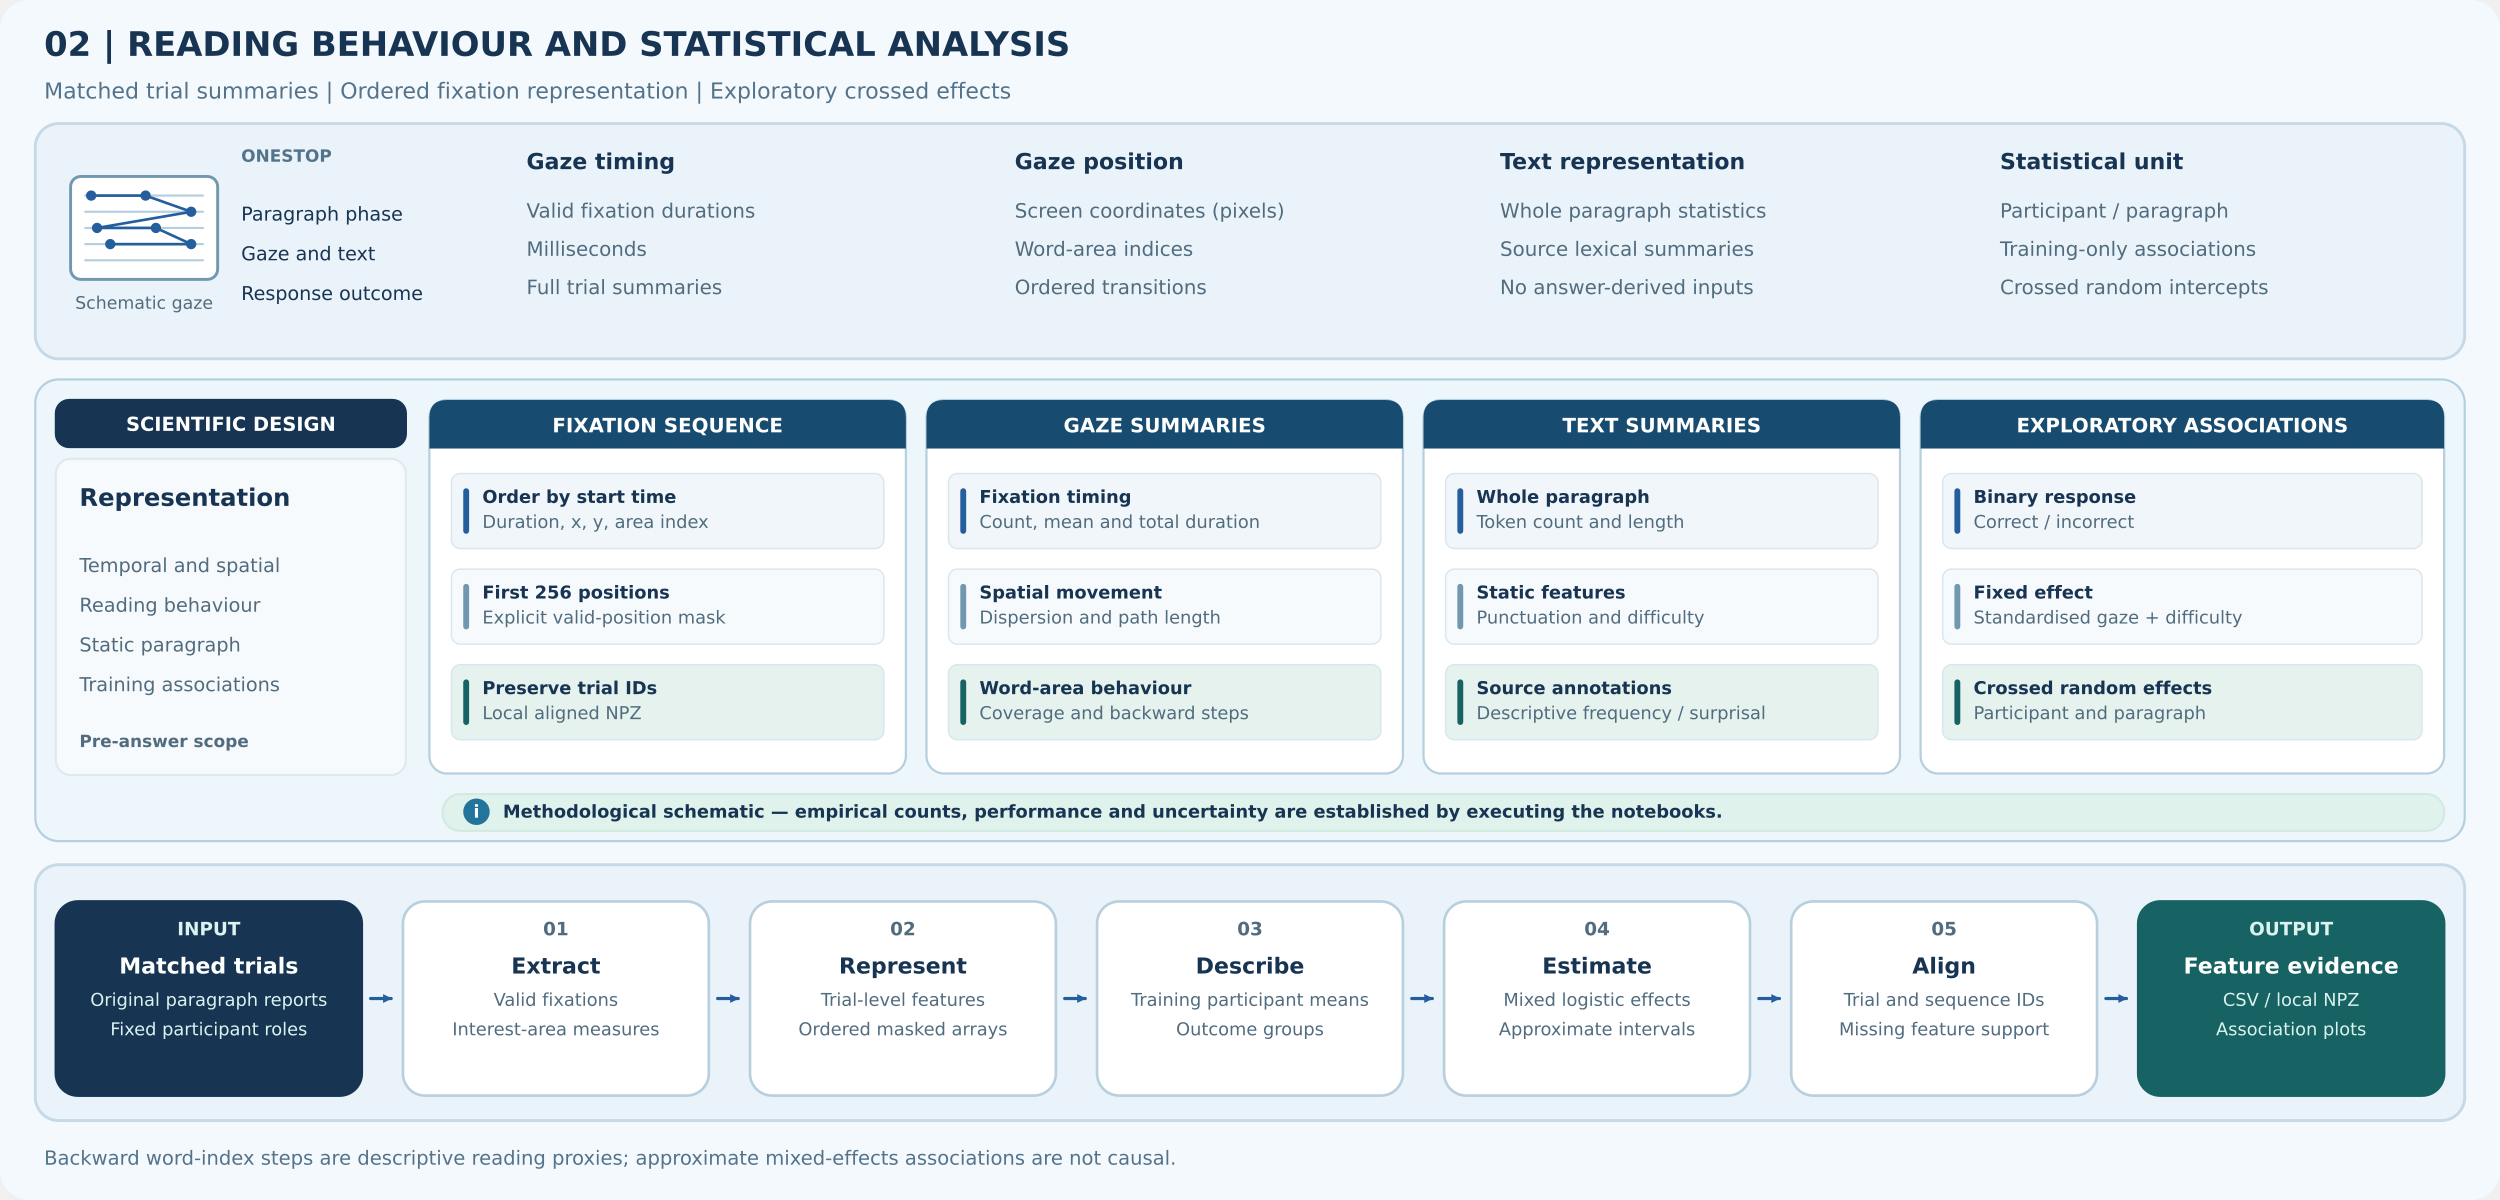
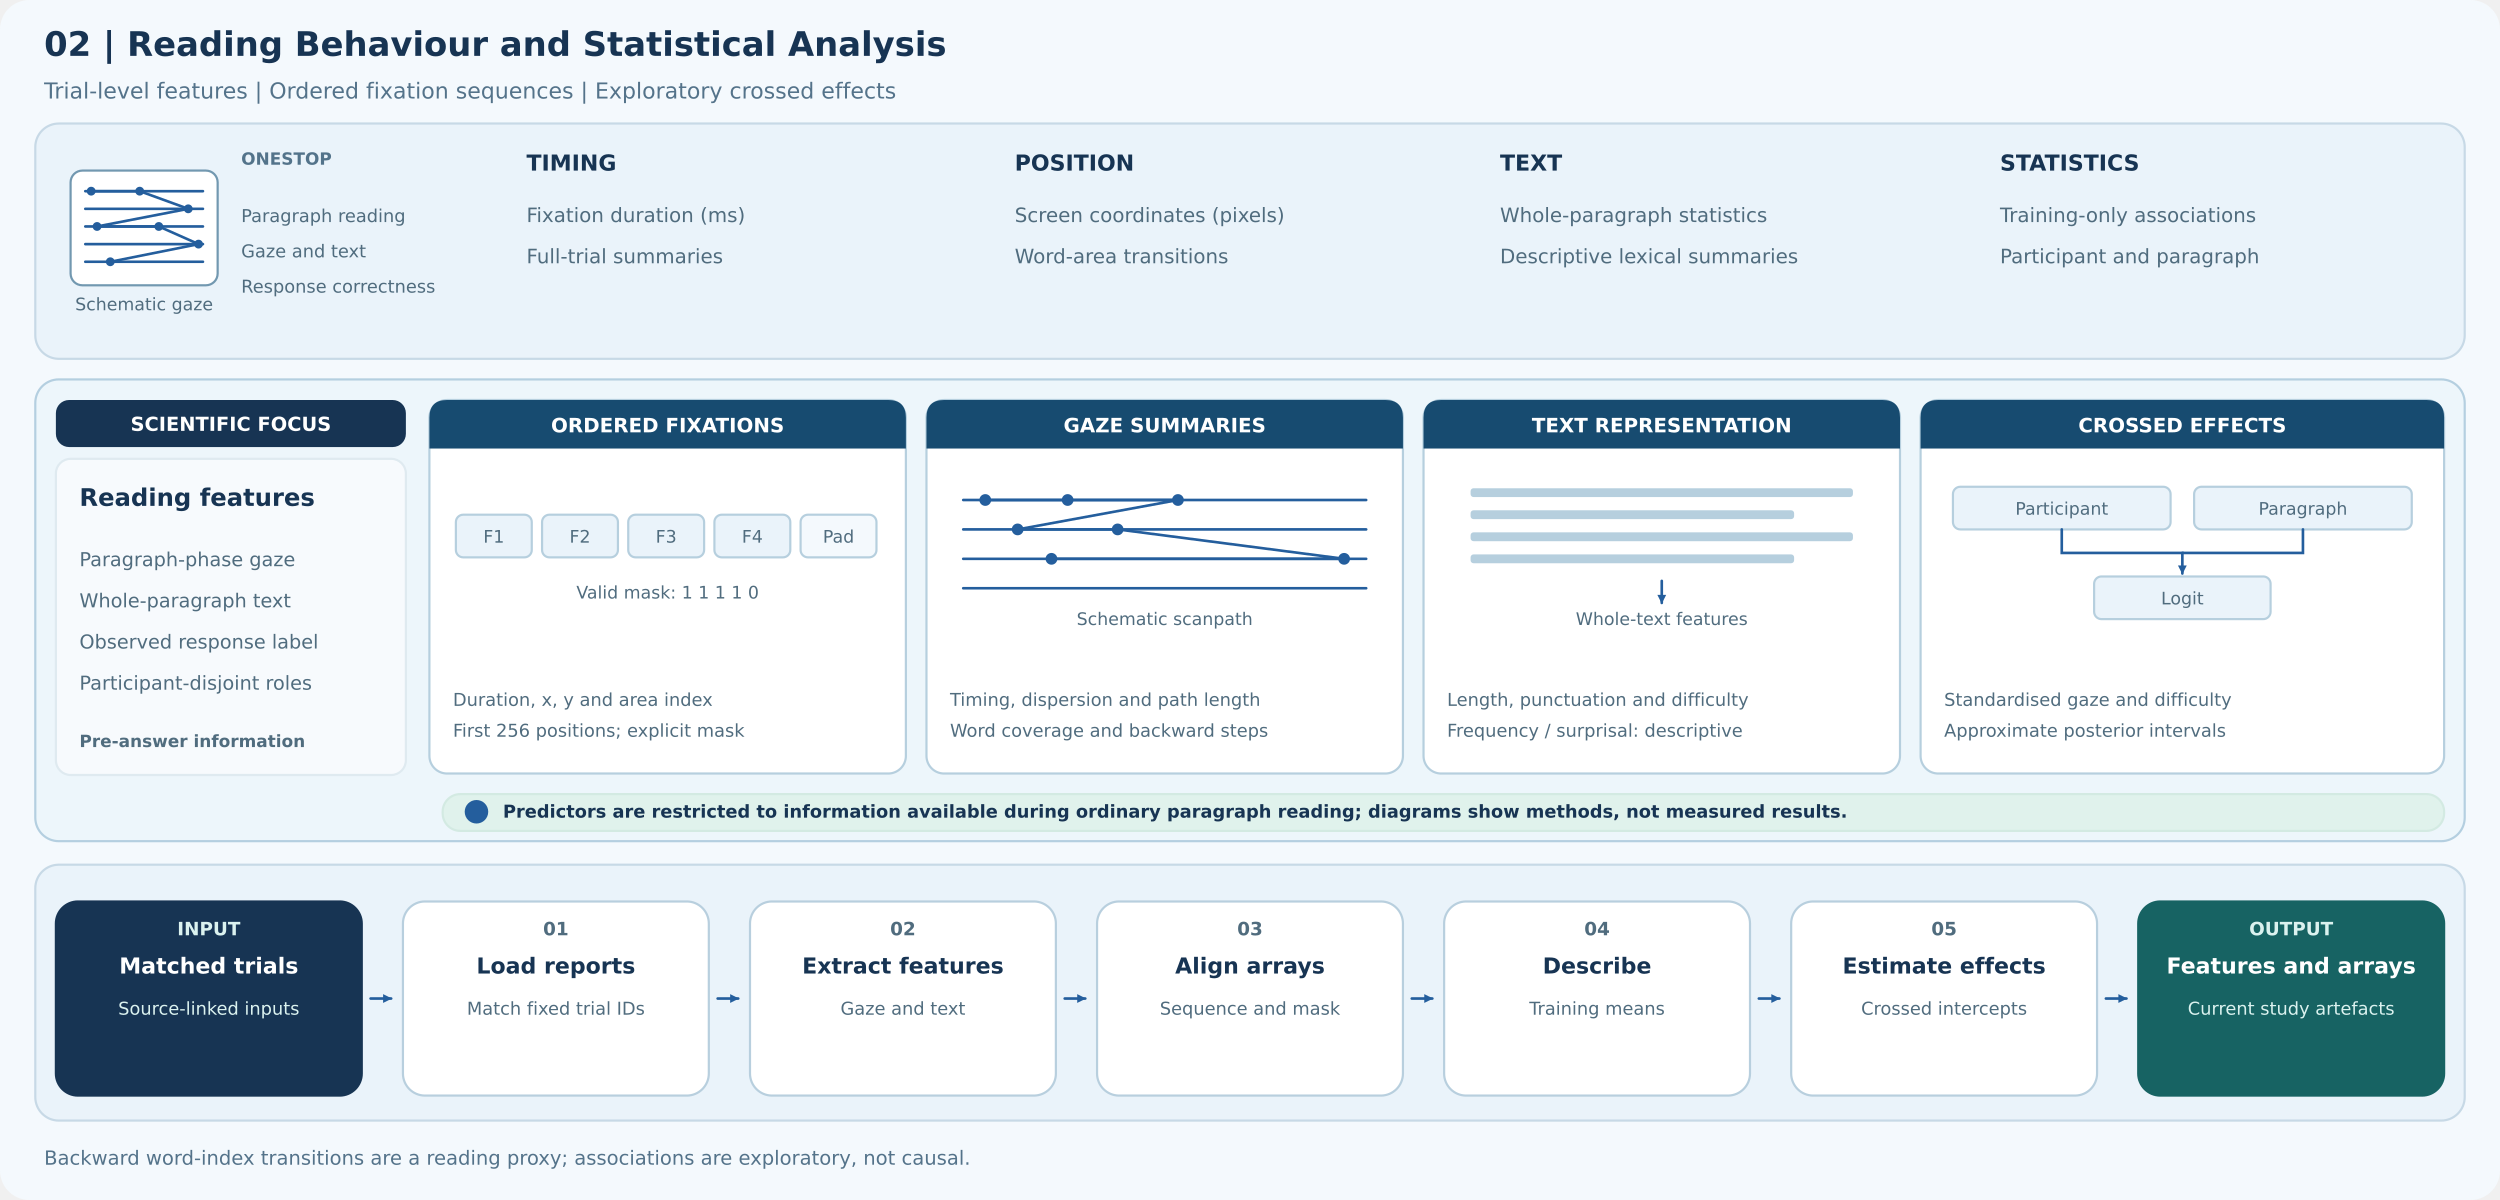
<svg xmlns="http://www.w3.org/2000/svg" width="1700" height="816" viewBox="0 0 1700 816" role="img" aria-labelledby="title desc">
  <defs>
    <marker id="arr" markerUnits="userSpaceOnUse" markerWidth="6" markerHeight="6" refX="5.5" refY="3" orient="auto">
      <path d="M0 0 L6 3 L0 6 Z" fill="#245E9D" />
    </marker>
  </defs>
-   <style>text{font-family:DejaVu Sans,Arial,sans-serif}.title{font-size:23px;font-weight:700;fill:#173453}.sub{font-size:15px;fill:#54738A}.source{font-size:11.5px;font-weight:700;fill:#53738A}.source-label{font-size:13px;fill:#173453}.context{font-size:15px;font-weight:700;fill:#173453}.context-body{font-size:13.5px;fill:#506C7E}.section{font-size:13.2px;font-weight:700;fill:#FFFFFF}.focus{font-size:16.5px;font-weight:700;fill:#173453}.focus-body{font-size:13.1px;fill:#506C7E}.qual{font-size:11.5px;font-weight:700;fill:#506C7E}.panel{font-size:13.5px;font-weight:700;fill:#FFFFFF}.body{font-size:12.1px;fill:#506C7E}.chart{font-size:11.8px;fill:#506C7E}.note{font-size:12.1px;font-weight:700;fill:#173453}.node-id{font-size:12.5px;font-weight:700;fill:#506C7E}.node-title{font-size:15px;font-weight:700;fill:#173453}.node-body{font-size:12.1px;fill:#506C7E}.terminal-id{font-size:12.5px;font-weight:700;fill:#DBF2EF}.terminal-title{font-size:15px;font-weight:700;fill:#FFFFFF}.terminal-body{font-size:12.1px;fill:#DBF2EF}.footer{font-size:13.3px;fill:#54738A}</style>
+   <style>text{font-family:DejaVu Sans,Arial,sans-serif}.title{font-size:23px;font-weight:700;fill:#173453}.sub{font-size:15px;fill:#54738A}.source{font-size:11.5px;font-weight:700;fill:#53738A}.context{font-size:15px;font-weight:700;fill:#173453}.context-body{font-size:13.5px;fill:#506C7E}.section{font-size:13.2px;font-weight:700;fill:#FFFFFF}.focus{font-size:16.5px;font-weight:700;fill:#173453}.focus-body{font-size:13.1px;fill:#506C7E}.qual{font-size:11.5px;font-weight:700;fill:#506C7E}.panel{font-size:13.5px;font-weight:700;fill:#FFFFFF}.body{font-size:12.1px;fill:#506C7E}.chart{font-size:11.8px;fill:#506C7E}.note{font-size:12.1px;font-weight:700;fill:#173453}.node-id{font-size:12.5px;font-weight:700;fill:#506C7E}.node-title{font-size:15px;font-weight:700;fill:#173453}.node-body{font-size:12.1px;fill:#506C7E}.terminal-id{font-size:12.5px;font-weight:700;fill:#DBF2EF}.terminal-title{font-size:15px;font-weight:700;fill:#FFFFFF}.terminal-body{font-size:12.1px;fill:#DBF2EF}.footer{font-size:13.3px;fill:#54738A}</style>
  <rect x="0" y="0" width="1700" height="816" rx="20" fill="#F4F9FD" stroke="none" stroke-width="1.5" />
  <g id="band-0-header">
-     <text x="30" y="38" class="title" text-anchor="start">02 | READING BEHAVIOUR AND STATISTICAL ANALYSIS</text>
-     <text x="30" y="67" class="sub" text-anchor="start">Matched trial summaries | Ordered fixation representation | Exploratory crossed effects</text>
+     <text x="30" y="38" class="title" text-anchor="start">02 | Reading Behaviour and Statistical Analysis</text>
+     <text x="30" y="67" class="sub" text-anchor="start">Trial-level features | Ordered fixation sequences | Exploratory crossed effects</text>
  </g>
  <g id="band-1-context">
-     <rect x="24" y="84" width="1652" height="160" rx="16" fill="#EAF3FA" stroke="#C7D9E6" stroke-width="2" />
+     <rect x="24" y="84" width="1652" height="160" rx="16" fill="#EAF3FA" stroke="#C7D9E6" stroke-width="1.5" />
    <g id="source">
-       <rect x="48" y="120" width="100" height="70" rx="7" fill="#FFFFFF" stroke="#7298B0" stroke-width="2" />
-       <path d="M58 133H138" fill="none" stroke="#B6CFDE" stroke-width="1.5" stroke-linecap="round" stroke-linejoin="round" />
-       <path d="M58 144H138" fill="none" stroke="#B6CFDE" stroke-width="1.5" stroke-linecap="round" stroke-linejoin="round" />
-       <path d="M58 155H138" fill="none" stroke="#B6CFDE" stroke-width="1.5" stroke-linecap="round" stroke-linejoin="round" />
-       <path d="M58 166H138" fill="none" stroke="#B6CFDE" stroke-width="1.5" stroke-linecap="round" stroke-linejoin="round" />
-       <path d="M58 177H138" fill="none" stroke="#B6CFDE" stroke-width="1.5" stroke-linecap="round" stroke-linejoin="round" />
-       <path d="M62 133L99 133L130 144L66 155L106 155L130 166L75 166" fill="none" stroke="#245E9D" stroke-width="1.8" stroke-linecap="round" stroke-linejoin="round" />
-       <circle cx="62" cy="133" r="3.5" fill="#245E9D" />
-       <circle cx="99" cy="133" r="3.5" fill="#245E9D" />
-       <circle cx="130" cy="144" r="3.5" fill="#245E9D" />
-       <circle cx="66" cy="155" r="3.5" fill="#245E9D" />
-       <circle cx="106" cy="155" r="3.5" fill="#245E9D" />
-       <circle cx="130" cy="166" r="3.5" fill="#245E9D" />
-       <circle cx="75" cy="166" r="3.5" fill="#245E9D" />
-       <text x="98" y="210" class="chart" text-anchor="middle">Schematic gaze</text>
-       <text x="164" y="110" class="source" text-anchor="start">ONESTOP</text>
-       <text x="164" y="150" class="source-label" text-anchor="start">Paragraph phase</text>
-       <text x="164" y="177" class="source-label" text-anchor="start">Gaze and text</text>
-       <text x="164" y="204" class="source-label" text-anchor="start">Response outcome</text>
+       <rect x="48" y="116" width="100" height="78" rx="8" fill="#FFFFFF" stroke="#7298B0" stroke-width="1.5" />
+       <path d="M58 130H138" stroke="#245E9D" stroke-width="1.8" fill="none" stroke-linecap="round" />
+       <path d="M58 142H138" stroke="#245E9D" stroke-width="1.8" fill="none" stroke-linecap="round" />
+       <path d="M58 154H138" stroke="#245E9D" stroke-width="1.8" fill="none" stroke-linecap="round" />
+       <path d="M58 166H138" stroke="#245E9D" stroke-width="1.8" fill="none" stroke-linecap="round" />
+       <path d="M58 178H138" stroke="#245E9D" stroke-width="1.8" fill="none" stroke-linecap="round" />
+       <path d="M62 130L95 130L128 142L66 154L108 154L135 166L75 178" stroke="#245E9D" stroke-width="1.8" fill="none" stroke-linecap="round" />
+       <circle cx="62" cy="130" r="3" fill="#245E9D" />
+       <circle cx="95" cy="130" r="3" fill="#245E9D" />
+       <circle cx="128" cy="142" r="3" fill="#245E9D" />
+       <circle cx="66" cy="154" r="3" fill="#245E9D" />
+       <circle cx="108" cy="154" r="3" fill="#245E9D" />
+       <circle cx="135" cy="166" r="3" fill="#245E9D" />
+       <circle cx="75" cy="178" r="3" fill="#245E9D" />
+       <text x="98" y="211" class="chart" text-anchor="middle">Schematic gaze</text>
+       <text x="164" y="112" class="source" text-anchor="start">ONESTOP</text>
+       <text x="164" y="151" class="body" text-anchor="start">Paragraph reading</text>
+       <text x="164" y="175" class="body" text-anchor="start">Gaze and text</text>
+       <text x="164" y="199" class="body" text-anchor="start">Response correctness</text>
    </g>
    <g id="context-module-1">
-       <text x="358" y="115" class="context" text-anchor="start">Gaze timing</text>
-       <text x="358" y="148" class="context-body" text-anchor="start">Valid fixation durations</text>
-       <text x="358" y="174" class="context-body" text-anchor="start">Milliseconds</text>
-       <text x="358" y="200" class="context-body" text-anchor="start">Full trial summaries</text>
+       <text x="358" y="116" class="context" text-anchor="start">TIMING</text>
+       <text x="358" y="151" class="context-body" text-anchor="start">Fixation duration (ms)</text>
+       <text x="358" y="179" class="context-body" text-anchor="start">Full-trial summaries</text>
    </g>
    <g id="context-module-2">
-       <text x="690" y="115" class="context" text-anchor="start">Gaze position</text>
-       <text x="690" y="148" class="context-body" text-anchor="start">Screen coordinates (pixels)</text>
-       <text x="690" y="174" class="context-body" text-anchor="start">Word-area indices</text>
-       <text x="690" y="200" class="context-body" text-anchor="start">Ordered transitions</text>
+       <text x="690" y="116" class="context" text-anchor="start">POSITION</text>
+       <text x="690" y="151" class="context-body" text-anchor="start">Screen coordinates (pixels)</text>
+       <text x="690" y="179" class="context-body" text-anchor="start">Word-area transitions</text>
    </g>
    <g id="context-module-3">
-       <text x="1020" y="115" class="context" text-anchor="start">Text representation</text>
-       <text x="1020" y="148" class="context-body" text-anchor="start">Whole paragraph statistics</text>
-       <text x="1020" y="174" class="context-body" text-anchor="start">Source lexical summaries</text>
-       <text x="1020" y="200" class="context-body" text-anchor="start">No answer-derived inputs</text>
+       <text x="1020" y="116" class="context" text-anchor="start">TEXT</text>
+       <text x="1020" y="151" class="context-body" text-anchor="start">Whole-paragraph statistics</text>
+       <text x="1020" y="179" class="context-body" text-anchor="start">Descriptive lexical summaries</text>
    </g>
    <g id="context-module-4">
-       <text x="1360" y="115" class="context" text-anchor="start">Statistical unit</text>
-       <text x="1360" y="148" class="context-body" text-anchor="start">Participant / paragraph</text>
-       <text x="1360" y="174" class="context-body" text-anchor="start">Training-only associations</text>
-       <text x="1360" y="200" class="context-body" text-anchor="start">Crossed random intercepts</text>
+       <text x="1360" y="116" class="context" text-anchor="start">STATISTICS</text>
+       <text x="1360" y="151" class="context-body" text-anchor="start">Training-only associations</text>
+       <text x="1360" y="179" class="context-body" text-anchor="start">Participant and paragraph</text>
    </g>
  </g>
  <g id="band-2-analysis">
    <rect x="24" y="258" width="1652" height="314" rx="16" fill="#EDF6FB" stroke="#B4CFE0" stroke-width="1.5" />
    <g id="focus">
-       <rect x="38" y="272" width="238" height="32" rx="9" fill="#173453" stroke="#173453" stroke-width="1.5" />
-       <text x="157" y="293" class="section" text-anchor="middle">SCIENTIFIC DESIGN</text>
+       <rect x="38" y="272" width="238" height="32" rx="9" fill="#173453" stroke="none" stroke-width="1.5" />
+       <text x="157" y="293" class="section" text-anchor="middle">SCIENTIFIC FOCUS</text>
      <rect x="38" y="312" width="238" height="215" rx="10" fill="#F7FAFD" stroke="#DFEAF0" stroke-width="1.5" />
-       <text x="54" y="344" class="focus" text-anchor="start">Representation</text>
-       <text x="54" y="389" class="focus-body" text-anchor="start">Temporal and spatial</text>
-       <text x="54" y="416" class="focus-body" text-anchor="start">Reading behaviour</text>
-       <text x="54" y="443" class="focus-body" text-anchor="start">Static paragraph</text>
-       <text x="54" y="470" class="focus-body" text-anchor="start">Training associations</text>
-       <text x="54" y="508" class="qual" text-anchor="start">Pre-answer scope</text>
+       <text x="54" y="344" class="focus" text-anchor="start">Reading features</text>
+       <text x="54" y="385" class="focus-body" text-anchor="start">Paragraph-phase gaze</text>
+       <text x="54" y="413" class="focus-body" text-anchor="start">Whole-paragraph text</text>
+       <text x="54" y="441" class="focus-body" text-anchor="start">Observed response label</text>
+       <text x="54" y="469" class="focus-body" text-anchor="start">Participant-disjoint roles</text>
+       <text x="54" y="508" class="qual" text-anchor="start">Pre-answer information</text>
    </g>
    <g id="evidence-panel-1">
      <rect id="evidence-card-1" x="292" y="272" width="324" height="254" rx="12" fill="#FFFFFF" stroke="#B6CFDE" stroke-width="1.5" />
      <path d="M292 284 Q292 272 304 272 H604 Q616 272 616 284 V305 H292 Z" fill="#174B70" />
-       <text x="454" y="294" class="panel" text-anchor="middle">FIXATION SEQUENCE</text>
-       <rect x="307" y="322" width="294" height="51" rx="6" fill="#F0F6FA" stroke="#D9E6EF" stroke-width="1" />
-       <rect x="315" y="332" width="4" height="31" rx="2" fill="#245E9D" stroke="none" stroke-width="1.5" />
-       <text x="328" y="342" class="note" text-anchor="start">Order by start time</text>
-       <text x="328" y="359" class="body" text-anchor="start">Duration, x, y, area index</text>
-       <rect x="307" y="387" width="294" height="51" rx="6" fill="#F7FAFD" stroke="#D9E6EF" stroke-width="1" />
-       <rect x="315" y="397" width="4" height="31" rx="2" fill="#7298B0" stroke="none" stroke-width="1.5" />
-       <text x="328" y="407" class="note" text-anchor="start">First 256 positions</text>
-       <text x="328" y="424" class="body" text-anchor="start">Explicit valid-position mask</text>
-       <rect x="307" y="452" width="294" height="51" rx="6" fill="#E5F2ED" stroke="#D9E6EF" stroke-width="1" />
-       <rect x="315" y="462" width="4" height="31" rx="2" fill="#176363" stroke="none" stroke-width="1.5" />
-       <text x="328" y="472" class="note" text-anchor="start">Preserve trial IDs</text>
-       <text x="328" y="489" class="body" text-anchor="start">Local aligned NPZ</text>
+       <text x="454" y="294" class="panel" text-anchor="middle">ORDERED FIXATIONS</text>
+       <g data-diagram="sequence" aria-label="Methodological schematic">
+         <rect x="310" y="350" width="51.6" height="29" rx="5" fill="#EAF3FA" stroke="#B6CFDE" stroke-width="1.5" />
+         <text x="335.8" y="369" class="chart" text-anchor="middle">F1</text>
+         <rect x="368.6" y="350" width="51.6" height="29" rx="5" fill="#EAF3FA" stroke="#B6CFDE" stroke-width="1.5" />
+         <text x="394.4" y="369" class="chart" text-anchor="middle">F2</text>
+         <rect x="427.2" y="350" width="51.6" height="29" rx="5" fill="#EAF3FA" stroke="#B6CFDE" stroke-width="1.5" />
+         <text x="453" y="369" class="chart" text-anchor="middle">F3</text>
+         <rect x="485.8" y="350" width="51.6" height="29" rx="5" fill="#EAF3FA" stroke="#B6CFDE" stroke-width="1.5" />
+         <text x="511.6" y="369" class="chart" text-anchor="middle">F4</text>
+         <rect x="544.4" y="350" width="51.6" height="29" rx="5" fill="#F4F9FD" stroke="#B6CFDE" stroke-width="1.5" />
+         <text x="570.2" y="369" class="chart" text-anchor="middle">Pad</text>
+         <text x="454" y="407" class="chart" text-anchor="middle">Valid mask: 1  1  1  1  0</text>
+       </g>
+       <text x="308" y="480" class="body" text-anchor="start">Duration, x, y and area index</text>
+       <text x="308" y="501" class="body" text-anchor="start">First 256 positions; explicit mask</text>
    </g>
    <g id="evidence-panel-2">
      <rect id="evidence-card-2" x="630" y="272" width="324" height="254" rx="12" fill="#FFFFFF" stroke="#B6CFDE" stroke-width="1.5" />
      <path d="M630 284 Q630 272 642 272 H942 Q954 272 954 284 V305 H630 Z" fill="#174B70" />
      <text x="792" y="294" class="panel" text-anchor="middle">GAZE SUMMARIES</text>
-       <rect x="645" y="322" width="294" height="51" rx="6" fill="#F0F6FA" stroke="#D9E6EF" stroke-width="1" />
-       <rect x="653" y="332" width="4" height="31" rx="2" fill="#245E9D" stroke="none" stroke-width="1.5" />
-       <text x="666" y="342" class="note" text-anchor="start">Fixation timing</text>
-       <text x="666" y="359" class="body" text-anchor="start">Count, mean and total duration</text>
-       <rect x="645" y="387" width="294" height="51" rx="6" fill="#F7FAFD" stroke="#D9E6EF" stroke-width="1" />
-       <rect x="653" y="397" width="4" height="31" rx="2" fill="#7298B0" stroke="none" stroke-width="1.5" />
-       <text x="666" y="407" class="note" text-anchor="start">Spatial movement</text>
-       <text x="666" y="424" class="body" text-anchor="start">Dispersion and path length</text>
-       <rect x="645" y="452" width="294" height="51" rx="6" fill="#E5F2ED" stroke="#D9E6EF" stroke-width="1" />
-       <rect x="653" y="462" width="4" height="31" rx="2" fill="#176363" stroke="none" stroke-width="1.5" />
-       <text x="666" y="472" class="note" text-anchor="start">Word-area behaviour</text>
-       <text x="666" y="489" class="body" text-anchor="start">Coverage and backward steps</text>
+       <g data-diagram="scan" aria-label="Methodological schematic">
+         <path d="M655 340H929" stroke="#245E9D" stroke-width="1.8" fill="none" stroke-linecap="round" />
+         <path d="M655 360H929" stroke="#245E9D" stroke-width="1.8" fill="none" stroke-linecap="round" />
+         <path d="M655 380H929" stroke="#245E9D" stroke-width="1.8" fill="none" stroke-linecap="round" />
+         <path d="M655 400H929" stroke="#245E9D" stroke-width="1.8" fill="none" stroke-linecap="round" />
+         <path d="M670 340L726 340L801 340L692 360L760 360L914 380L715 380" stroke="#245E9D" stroke-width="1.8" fill="none" stroke-linecap="round" />
+         <circle cx="670" cy="340" r="4" fill="#245E9D" />
+         <circle cx="726" cy="340" r="4" fill="#245E9D" />
+         <circle cx="801" cy="340" r="4" fill="#245E9D" />
+         <circle cx="692" cy="360" r="4" fill="#245E9D" />
+         <circle cx="760" cy="360" r="4" fill="#245E9D" />
+         <circle cx="914" cy="380" r="4" fill="#245E9D" />
+         <circle cx="715" cy="380" r="4" fill="#245E9D" />
+         <text x="792" y="425" class="chart" text-anchor="middle">Schematic scanpath</text>
+       </g>
+       <text x="646" y="480" class="body" text-anchor="start">Timing, dispersion and path length</text>
+       <text x="646" y="501" class="body" text-anchor="start">Word coverage and backward steps</text>
    </g>
    <g id="evidence-panel-3">
      <rect id="evidence-card-3" x="968" y="272" width="324" height="254" rx="12" fill="#FFFFFF" stroke="#B6CFDE" stroke-width="1.5" />
      <path d="M968 284 Q968 272 980 272 H1280 Q1292 272 1292 284 V305 H968 Z" fill="#174B70" />
-       <text x="1130" y="294" class="panel" text-anchor="middle">TEXT SUMMARIES</text>
-       <rect x="983" y="322" width="294" height="51" rx="6" fill="#F0F6FA" stroke="#D9E6EF" stroke-width="1" />
-       <rect x="991" y="332" width="4" height="31" rx="2" fill="#245E9D" stroke="none" stroke-width="1.5" />
-       <text x="1004" y="342" class="note" text-anchor="start">Whole paragraph</text>
-       <text x="1004" y="359" class="body" text-anchor="start">Token count and length</text>
-       <rect x="983" y="387" width="294" height="51" rx="6" fill="#F7FAFD" stroke="#D9E6EF" stroke-width="1" />
-       <rect x="991" y="397" width="4" height="31" rx="2" fill="#7298B0" stroke="none" stroke-width="1.5" />
-       <text x="1004" y="407" class="note" text-anchor="start">Static features</text>
-       <text x="1004" y="424" class="body" text-anchor="start">Punctuation and difficulty</text>
-       <rect x="983" y="452" width="294" height="51" rx="6" fill="#E5F2ED" stroke="#D9E6EF" stroke-width="1" />
-       <rect x="991" y="462" width="4" height="31" rx="2" fill="#176363" stroke="none" stroke-width="1.5" />
-       <text x="1004" y="472" class="note" text-anchor="start">Source annotations</text>
-       <text x="1004" y="489" class="body" text-anchor="start">Descriptive frequency / surprisal</text>
+       <text x="1130" y="294" class="panel" text-anchor="middle">TEXT REPRESENTATION</text>
+       <g data-diagram="text" aria-label="Methodological schematic">
+         <rect x="1000" y="332" width="260" height="6" rx="2" fill="#B6CFDE" stroke="none" stroke-width="1.5" />
+         <rect x="1000" y="347" width="220" height="6" rx="2" fill="#B6CFDE" stroke="none" stroke-width="1.5" />
+         <rect x="1000" y="362" width="260" height="6" rx="2" fill="#B6CFDE" stroke="none" stroke-width="1.5" />
+         <rect x="1000" y="377" width="220" height="6" rx="2" fill="#B6CFDE" stroke="none" stroke-width="1.5" />
+         <path d="M1130 395V410" stroke="#245E9D" stroke-width="1.8" fill="none" stroke-linecap="round" marker-end="url(#arr)" />
+         <text x="1130" y="425" class="chart" text-anchor="middle">Whole-text features</text>
+       </g>
+       <text x="984" y="480" class="body" text-anchor="start">Length, punctuation and difficulty</text>
+       <text x="984" y="501" class="body" text-anchor="start">Frequency / surprisal: descriptive</text>
    </g>
    <g id="evidence-panel-4">
      <rect id="evidence-card-4" x="1306" y="272" width="356" height="254" rx="12" fill="#FFFFFF" stroke="#B6CFDE" stroke-width="1.5" />
      <path d="M1306 284 Q1306 272 1318 272 H1650 Q1662 272 1662 284 V305 H1306 Z" fill="#174B70" />
-       <text x="1484" y="294" class="panel" text-anchor="middle">EXPLORATORY ASSOCIATIONS</text>
-       <rect x="1321" y="322" width="326" height="51" rx="6" fill="#F0F6FA" stroke="#D9E6EF" stroke-width="1" />
-       <rect x="1329" y="332" width="4" height="31" rx="2" fill="#245E9D" stroke="none" stroke-width="1.5" />
-       <text x="1342" y="342" class="note" text-anchor="start">Binary response</text>
-       <text x="1342" y="359" class="body" text-anchor="start">Correct / incorrect</text>
-       <rect x="1321" y="387" width="326" height="51" rx="6" fill="#F7FAFD" stroke="#D9E6EF" stroke-width="1" />
-       <rect x="1329" y="397" width="4" height="31" rx="2" fill="#7298B0" stroke="none" stroke-width="1.5" />
-       <text x="1342" y="407" class="note" text-anchor="start">Fixed effect</text>
-       <text x="1342" y="424" class="body" text-anchor="start">Standardised gaze + difficulty</text>
-       <rect x="1321" y="452" width="326" height="51" rx="6" fill="#E5F2ED" stroke="#D9E6EF" stroke-width="1" />
-       <rect x="1329" y="462" width="4" height="31" rx="2" fill="#176363" stroke="none" stroke-width="1.5" />
-       <text x="1342" y="472" class="note" text-anchor="start">Crossed random effects</text>
-       <text x="1342" y="489" class="body" text-anchor="start">Participant and paragraph</text>
+       <text x="1484" y="294" class="panel" text-anchor="middle">CROSSED EFFECTS</text>
+       <g data-diagram="join" aria-label="Methodological schematic">
+         <rect x="1328" y="331" width="148" height="29" rx="5" fill="#EAF3FA" stroke="#B6CFDE" stroke-width="1.5" />
+         <text x="1402" y="350" class="chart" text-anchor="middle">Participant</text>
+         <rect x="1492" y="331" width="148" height="29" rx="5" fill="#EAF3FA" stroke="#B6CFDE" stroke-width="1.5" />
+         <text x="1566" y="350" class="chart" text-anchor="middle">Paragraph</text>
+         <path d="M1402 360V376H1484V390" stroke="#245E9D" stroke-width="1.8" fill="none" stroke-linecap="round" marker-end="url(#arr)" />
+         <path d="M1566 360V376H1484" stroke="#245E9D" stroke-width="1.8" fill="none" stroke-linecap="round" />
+         <rect x="1424" y="392" width="120" height="29" rx="5" fill="#EAF3FA" stroke="#B6CFDE" stroke-width="1.5" />
+         <text x="1484" y="411" class="chart" text-anchor="middle">Logit</text>
+       </g>
+       <text x="1322" y="480" class="body" text-anchor="start">Standardised gaze and difficulty</text>
+       <text x="1322" y="501" class="body" text-anchor="start">Approximate posterior intervals</text>
    </g>
    <rect x="301" y="540" width="1361" height="25" rx="12" fill="#E0F2EC" stroke="#D3EAE2" stroke-width="1.5" />
-     <circle cx="324" cy="552" r="9" fill="#23749A" />
-     <text x="324" y="556" text-anchor="middle" style="font-size:12px;font-weight:700;fill:white">i</text>
-     <text x="342" y="556" class="note" text-anchor="start">Methodological schematic — empirical counts, performance and uncertainty are established by executing the notebooks.</text>
+     <circle cx="324" cy="552" r="8" fill="#245E9D" />
+     <text x="342" y="556" class="note" text-anchor="start">Predictors are restricted to information available during ordinary paragraph reading; diagrams show methods, not measured results.</text>
  </g>
  <g id="band-3-workflow">
-     <rect x="24" y="588" width="1652" height="174" rx="16" fill="#EAF3FA" stroke="#C7D9E6" stroke-width="2" />
+     <rect x="24" y="588" width="1652" height="174" rx="16" fill="#EAF3FA" stroke="#C7D9E6" stroke-width="1.5" />
    <g id="workflow-node-0">
-       <rect x="38" y="613" width="208" height="132" rx="15" fill="#173453" stroke="#173453" stroke-width="1.8" />
+       <rect x="38" y="613" width="208" height="132" rx="15" fill="#173453" stroke="#173453" stroke-width="1.5" />
      <text x="142" y="636" class="terminal-id" text-anchor="middle">INPUT</text>
      <text x="142" y="662" class="terminal-title" text-anchor="middle">Matched trials</text>
-       <text x="142" y="684" class="terminal-body" text-anchor="middle">Original paragraph reports</text>
-       <text x="142" y="704" class="terminal-body" text-anchor="middle">Fixed participant roles</text>
+       <text x="142" y="690" class="terminal-body" text-anchor="middle">Source-linked inputs</text>
    </g>
    <g id="workflow-node-1">
-       <rect x="274" y="613" width="208" height="132" rx="15" fill="#FFFFFF" stroke="#B8CFDE" stroke-width="1.8" />
+       <rect x="274" y="613" width="208" height="132" rx="15" fill="#FFFFFF" stroke="#B8CFDE" stroke-width="1.5" />
      <text x="378" y="636" class="node-id" text-anchor="middle">01</text>
-       <text x="378" y="662" class="node-title" text-anchor="middle">Extract</text>
-       <text x="378" y="684" class="node-body" text-anchor="middle">Valid fixations</text>
-       <text x="378" y="704" class="node-body" text-anchor="middle">Interest-area measures</text>
+       <text x="378" y="662" class="node-title" text-anchor="middle">Load reports</text>
+       <text x="378" y="690" class="node-body" text-anchor="middle">Match fixed trial IDs</text>
    </g>
    <g id="workflow-node-2">
-       <rect x="510" y="613" width="208" height="132" rx="15" fill="#FFFFFF" stroke="#B8CFDE" stroke-width="1.8" />
+       <rect x="510" y="613" width="208" height="132" rx="15" fill="#FFFFFF" stroke="#B8CFDE" stroke-width="1.5" />
      <text x="614" y="636" class="node-id" text-anchor="middle">02</text>
-       <text x="614" y="662" class="node-title" text-anchor="middle">Represent</text>
-       <text x="614" y="684" class="node-body" text-anchor="middle">Trial-level features</text>
-       <text x="614" y="704" class="node-body" text-anchor="middle">Ordered masked arrays</text>
+       <text x="614" y="662" class="node-title" text-anchor="middle">Extract features</text>
+       <text x="614" y="690" class="node-body" text-anchor="middle">Gaze and text</text>
    </g>
    <g id="workflow-node-3">
-       <rect x="746" y="613" width="208" height="132" rx="15" fill="#FFFFFF" stroke="#B8CFDE" stroke-width="1.8" />
+       <rect x="746" y="613" width="208" height="132" rx="15" fill="#FFFFFF" stroke="#B8CFDE" stroke-width="1.5" />
      <text x="850" y="636" class="node-id" text-anchor="middle">03</text>
-       <text x="850" y="662" class="node-title" text-anchor="middle">Describe</text>
-       <text x="850" y="684" class="node-body" text-anchor="middle">Training participant means</text>
-       <text x="850" y="704" class="node-body" text-anchor="middle">Outcome groups</text>
+       <text x="850" y="662" class="node-title" text-anchor="middle">Align arrays</text>
+       <text x="850" y="690" class="node-body" text-anchor="middle">Sequence and mask</text>
    </g>
    <g id="workflow-node-4">
-       <rect x="982" y="613" width="208" height="132" rx="15" fill="#FFFFFF" stroke="#B8CFDE" stroke-width="1.8" />
+       <rect x="982" y="613" width="208" height="132" rx="15" fill="#FFFFFF" stroke="#B8CFDE" stroke-width="1.5" />
      <text x="1086" y="636" class="node-id" text-anchor="middle">04</text>
-       <text x="1086" y="662" class="node-title" text-anchor="middle">Estimate</text>
-       <text x="1086" y="684" class="node-body" text-anchor="middle">Mixed logistic effects</text>
-       <text x="1086" y="704" class="node-body" text-anchor="middle">Approximate intervals</text>
+       <text x="1086" y="662" class="node-title" text-anchor="middle">Describe</text>
+       <text x="1086" y="690" class="node-body" text-anchor="middle">Training means</text>
    </g>
    <g id="workflow-node-5">
-       <rect x="1218" y="613" width="208" height="132" rx="15" fill="#FFFFFF" stroke="#B8CFDE" stroke-width="1.8" />
+       <rect x="1218" y="613" width="208" height="132" rx="15" fill="#FFFFFF" stroke="#B8CFDE" stroke-width="1.5" />
      <text x="1322" y="636" class="node-id" text-anchor="middle">05</text>
-       <text x="1322" y="662" class="node-title" text-anchor="middle">Align</text>
-       <text x="1322" y="684" class="node-body" text-anchor="middle">Trial and sequence IDs</text>
-       <text x="1322" y="704" class="node-body" text-anchor="middle">Missing feature support</text>
+       <text x="1322" y="662" class="node-title" text-anchor="middle">Estimate effects</text>
+       <text x="1322" y="690" class="node-body" text-anchor="middle">Crossed intercepts</text>
    </g>
    <g id="workflow-node-6">
-       <rect x="1454" y="613" width="208" height="132" rx="15" fill="#176363" stroke="#176363" stroke-width="1.8" />
+       <rect x="1454" y="613" width="208" height="132" rx="15" fill="#176363" stroke="#176363" stroke-width="1.5" />
      <text x="1558" y="636" class="terminal-id" text-anchor="middle">OUTPUT</text>
-       <text x="1558" y="662" class="terminal-title" text-anchor="middle">Feature evidence</text>
-       <text x="1558" y="684" class="terminal-body" text-anchor="middle">CSV / local NPZ</text>
-       <text x="1558" y="704" class="terminal-body" text-anchor="middle">Association plots</text>
+       <text x="1558" y="662" class="terminal-title" text-anchor="middle">Features and arrays</text>
+       <text x="1558" y="690" class="terminal-body" text-anchor="middle">Current study artefacts</text>
    </g>
    <g id="connectors">
-       <path d="M252 679H266" stroke="#245E9D" stroke-width="2.2" stroke-linecap="round" marker-end="url(#arr)" />
-       <path d="M488 679H502" stroke="#245E9D" stroke-width="2.2" stroke-linecap="round" marker-end="url(#arr)" />
-       <path d="M724 679H738" stroke="#245E9D" stroke-width="2.2" stroke-linecap="round" marker-end="url(#arr)" />
-       <path d="M960 679H974" stroke="#245E9D" stroke-width="2.2" stroke-linecap="round" marker-end="url(#arr)" />
-       <path d="M1196 679H1210" stroke="#245E9D" stroke-width="2.2" stroke-linecap="round" marker-end="url(#arr)" />
-       <path d="M1432 679H1446" stroke="#245E9D" stroke-width="2.2" stroke-linecap="round" marker-end="url(#arr)" />
+       <path d="M252 679H266" stroke="#245E9D" stroke-width="1.8" fill="none" stroke-linecap="round" marker-end="url(#arr)" />
+       <path d="M488 679H502" stroke="#245E9D" stroke-width="1.8" fill="none" stroke-linecap="round" marker-end="url(#arr)" />
+       <path d="M724 679H738" stroke="#245E9D" stroke-width="1.8" fill="none" stroke-linecap="round" marker-end="url(#arr)" />
+       <path d="M960 679H974" stroke="#245E9D" stroke-width="1.8" fill="none" stroke-linecap="round" marker-end="url(#arr)" />
+       <path d="M1196 679H1210" stroke="#245E9D" stroke-width="1.8" fill="none" stroke-linecap="round" marker-end="url(#arr)" />
+       <path d="M1432 679H1446" stroke="#245E9D" stroke-width="1.8" fill="none" stroke-linecap="round" marker-end="url(#arr)" />
    </g>
  </g>
  <g id="band-4-summary">
-     <text x="30" y="792" class="footer" text-anchor="start">Backward word-index steps are descriptive reading proxies; approximate mixed-effects associations are not causal.</text>
+     <text x="30" y="792" class="footer" text-anchor="start">Backward word-index transitions are a reading proxy; associations are exploratory, not causal.</text>
  </g>
</svg>
